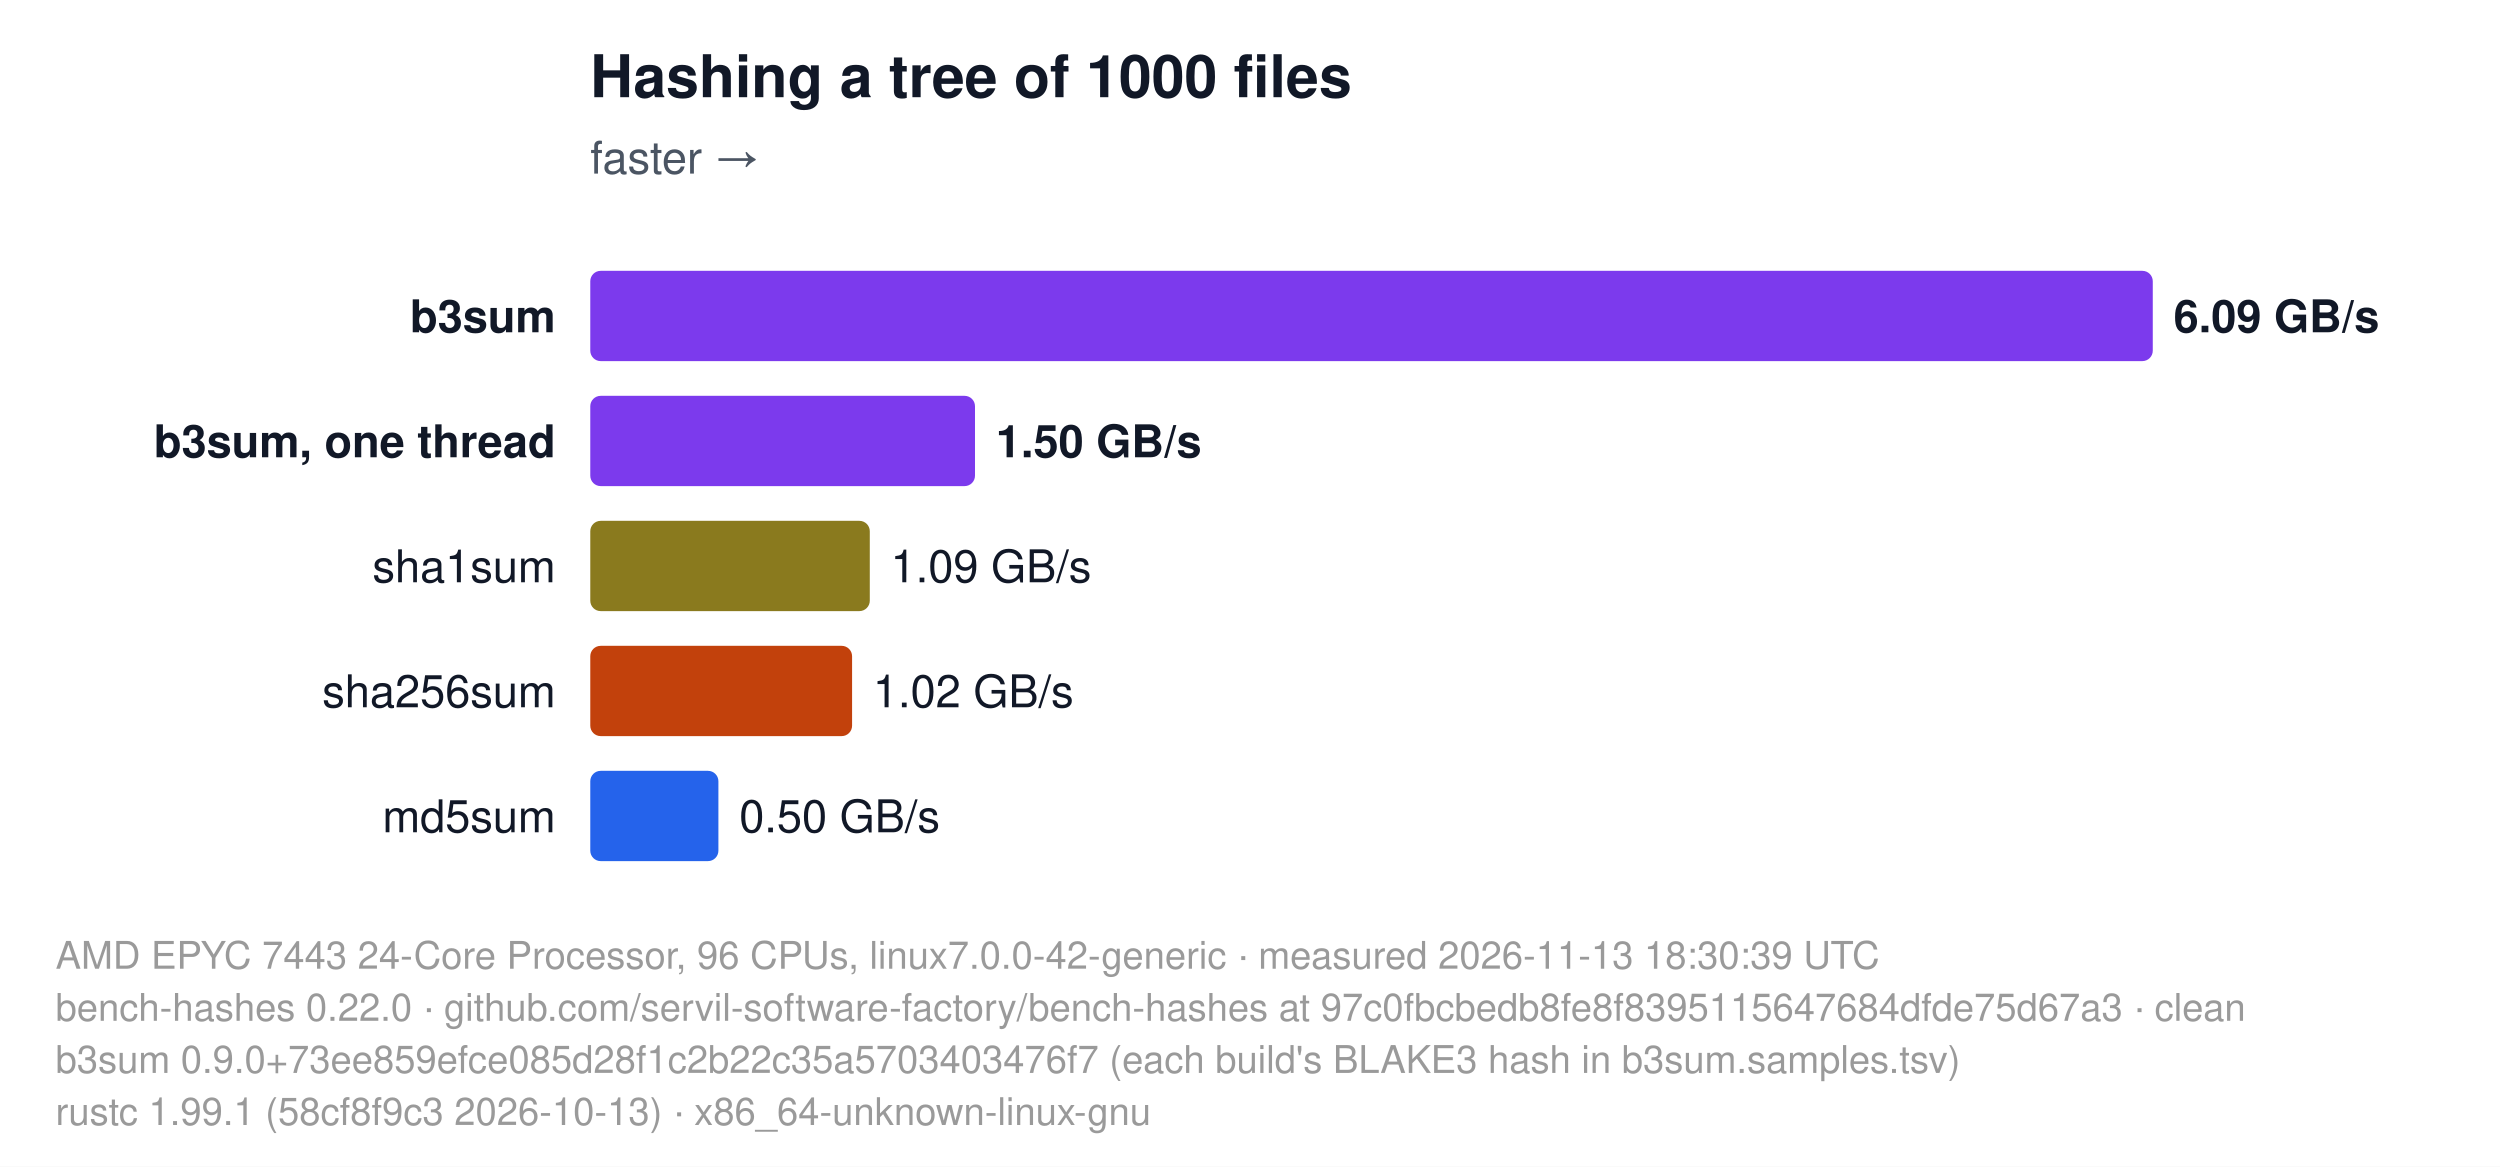
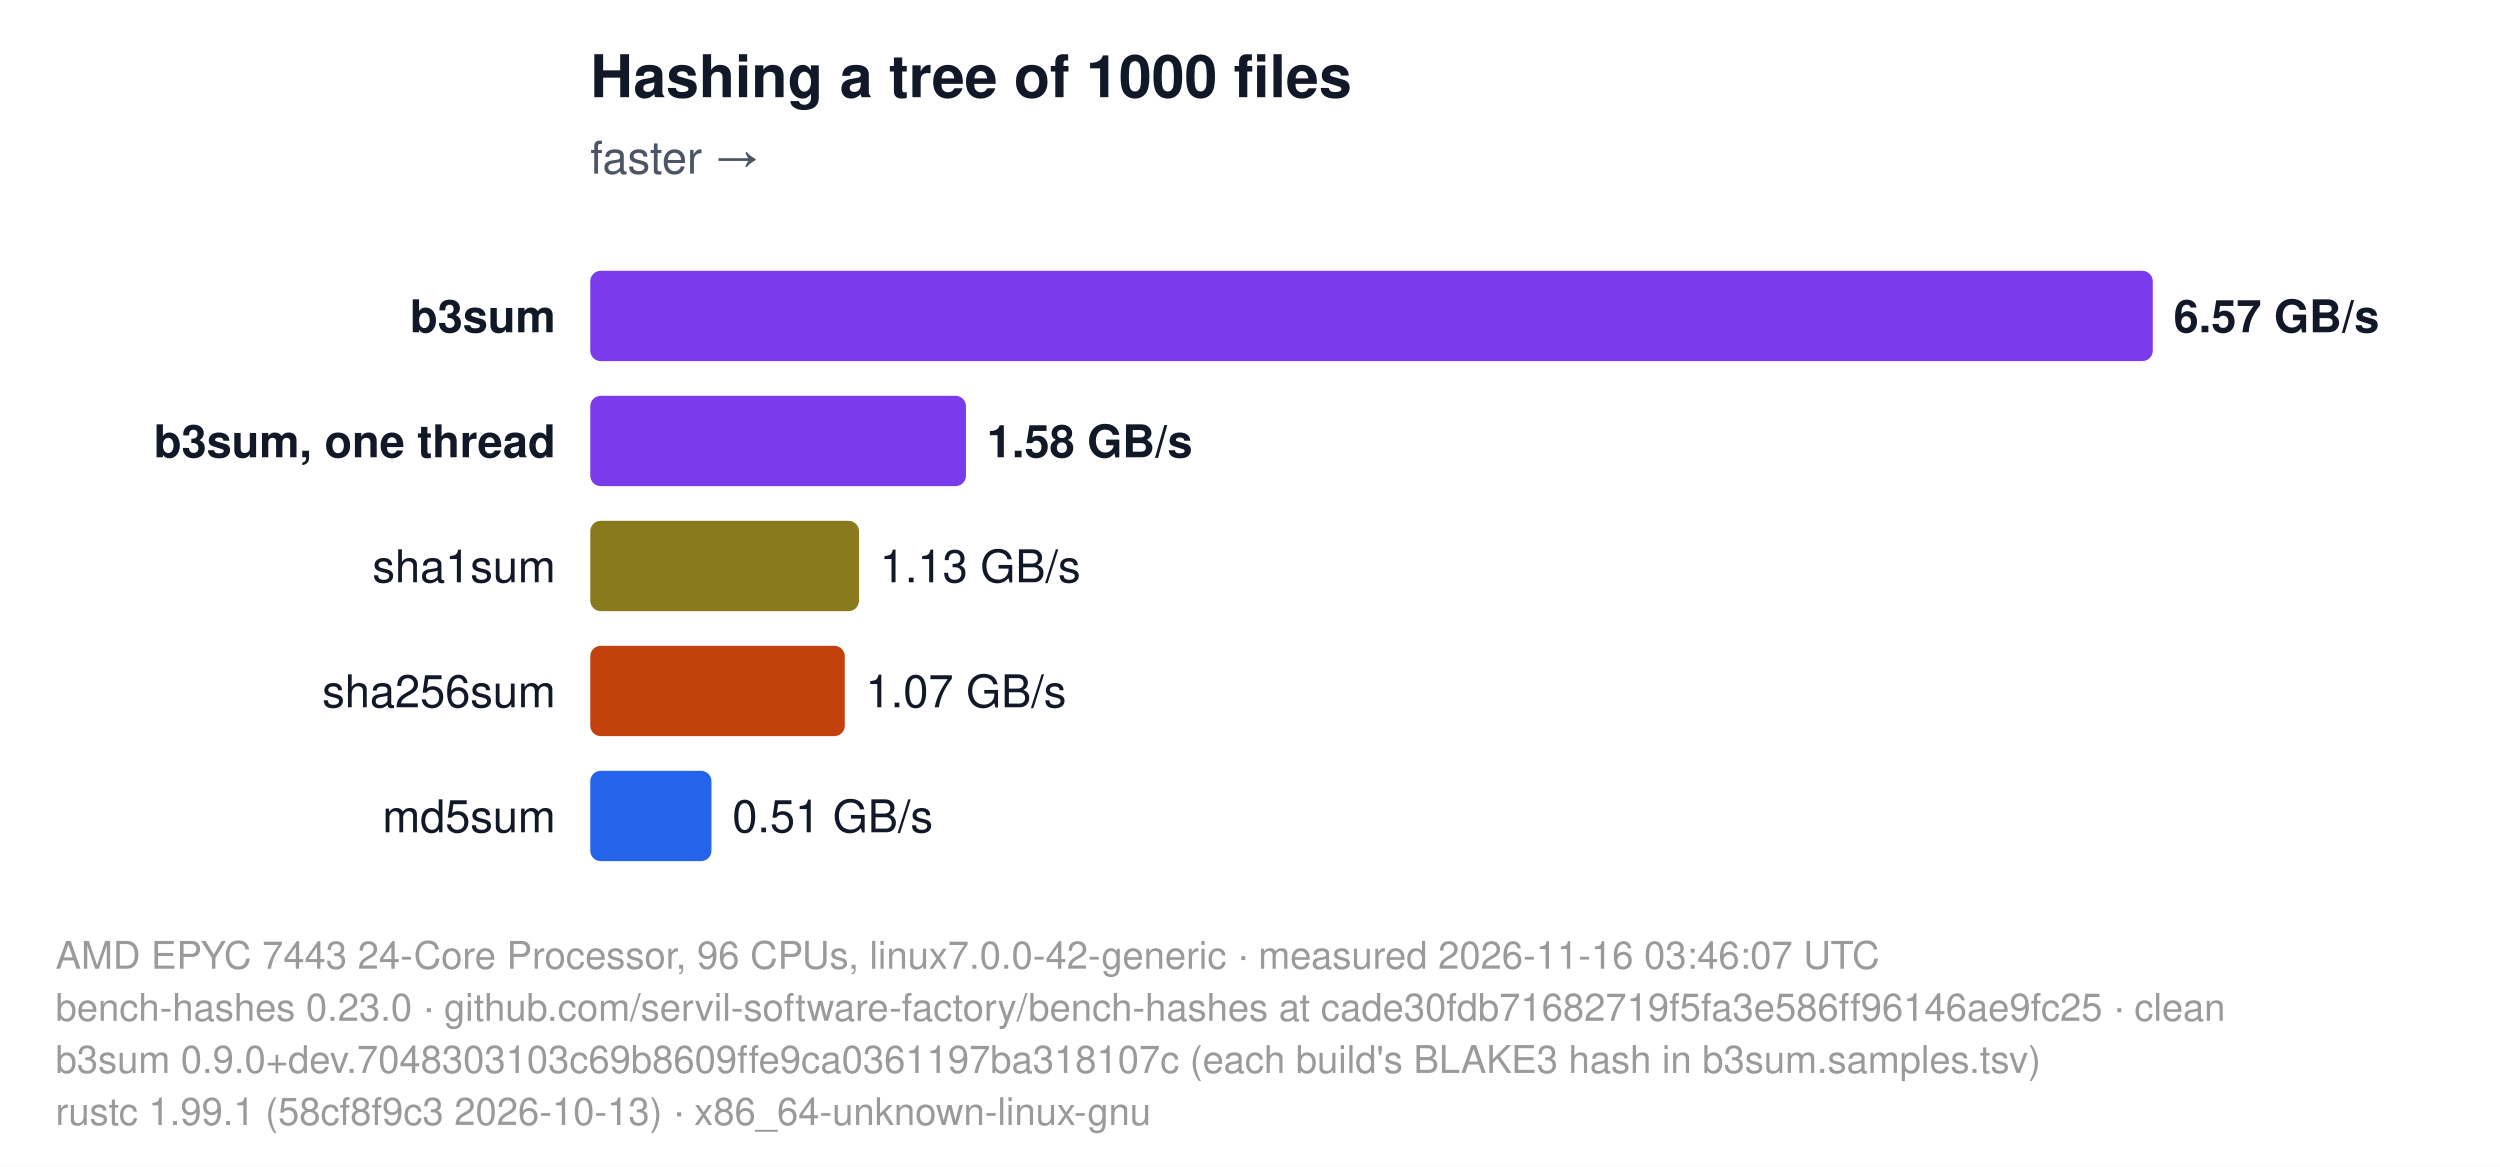
<svg xmlns="http://www.w3.org/2000/svg" width="720" height="336" viewBox="0 0 720 336" font-family="-apple-system, BlinkMacSystemFont, 'Segoe UI', Helvetica, Arial, sans-serif">
  <rect width="720" height="336" fill="#ffffff" />
  <text x="170" y="28" font-size="17" font-weight="600" fill="#111827">Hashing a tree of 1000 files</text>
  <text x="170" y="50" font-size="13" fill="#4b5563">faster →</text>
  <text x="160" y="95.7" font-size="13" fill="#111827" text-anchor="end" font-weight="600">b3sum</text>
  <rect x="170" y="78" width="450.0" height="26" rx="3" fill="#7c3aed" />
-   <text x="626.0" y="95.7" font-size="13" fill="#111827" font-weight="600">6.09 GB/s</text>
+   <text x="626.0" y="95.7" font-size="13" fill="#111827" font-weight="600">6.57 GB/s</text>
  <text x="160" y="131.7" font-size="13" fill="#111827" text-anchor="end" font-weight="600">b3sum, one thread</text>
-   <rect x="170" y="114" width="110.8" height="26" rx="3" fill="#7c3aed" />
-   <text x="286.8" y="131.7" font-size="13" fill="#111827" font-weight="600">1.50 GB/s</text>
+   <rect x="170" y="114" width="108.2" height="26" rx="3" fill="#7c3aed" />
+   <text x="284.2" y="131.7" font-size="13" fill="#111827" font-weight="600">1.58 GB/s</text>
  <text x="160" y="167.7" font-size="13" fill="#111827" text-anchor="end">sha1sum</text>
-   <rect x="170" y="150" width="80.5" height="26" rx="3" fill="#8a7a1e" />
-   <text x="256.5" y="167.7" font-size="13" fill="#111827">1.09 GB/s</text>
+   <rect x="170" y="150" width="77.4" height="26" rx="3" fill="#8a7a1e" />
+   <text x="253.4" y="167.7" font-size="13" fill="#111827">1.13 GB/s</text>
  <text x="160" y="203.7" font-size="13" fill="#111827" text-anchor="end">sha256sum</text>
-   <rect x="170" y="186" width="75.4" height="26" rx="3" fill="#c2410c" />
-   <text x="251.4" y="203.7" font-size="13" fill="#111827">1.02 GB/s</text>
+   <rect x="170" y="186" width="73.3" height="26" rx="3" fill="#c2410c" />
+   <text x="249.3" y="203.7" font-size="13" fill="#111827">1.07 GB/s</text>
  <text x="160" y="239.7" font-size="13" fill="#111827" text-anchor="end">md5sum</text>
-   <rect x="170" y="222" width="36.9" height="26" rx="3" fill="#2563eb" />
-   <text x="212.9" y="239.7" font-size="13" fill="#111827">0.50 GB/s</text>
-   <text x="16" y="279.0" font-size="11" fill="#9a9a9a">AMD EPYC 7443 24-Core Processor, 96 CPUs, linux7.0.0-42-generic · measured 2026-11-13 18:30:39 UTC</text>
-   <text x="16" y="294.0" font-size="11" fill="#9a9a9a">bench-hashes 0.22.0 · github.com/servil-software-factory/bench-hashes at 97c0fbcbedb8fe8f8395115647684dfde75d67a3 · clean</text>
-   <text x="16" y="309.0" font-size="11" fill="#9a9a9a">b3sum 0.9.0+73ee859efce085d28f1c2b22c35a5703403476f7 (each build's BLAKE3 hash in b3sum.samples.tsv)</text>
+   <rect x="170" y="222" width="34.9" height="26" rx="3" fill="#2563eb" />
+   <text x="210.9" y="239.7" font-size="13" fill="#111827">0.51 GB/s</text>
+   <text x="16" y="279.0" font-size="11" fill="#9a9a9a">AMD EPYC 7443 24-Core Processor, 96 CPUs, linux7.0.0-42-generic · measured 2026-11-16 03:46:07 UTC</text>
+   <text x="16" y="294.0" font-size="11" fill="#9a9a9a">bench-hashes 0.23.0 · github.com/servil-software-factory/bench-hashes at cade30fdb71682719f5fa3e586ff96146ae9fc25 · clean</text>
+   <text x="16" y="309.0" font-size="11" fill="#9a9a9a">b3sum 0.9.0+dev.7048303103c69b8609ffe9ca0361197ba318107c (each build's BLAKE3 hash in b3sum.samples.tsv)</text>
  <text x="16" y="324.0" font-size="11" fill="#9a9a9a">rustc 1.99.1 (58cf8f9c3 2026-10-13) · x86_64-unknown-linux-gnu</text>
</svg>
